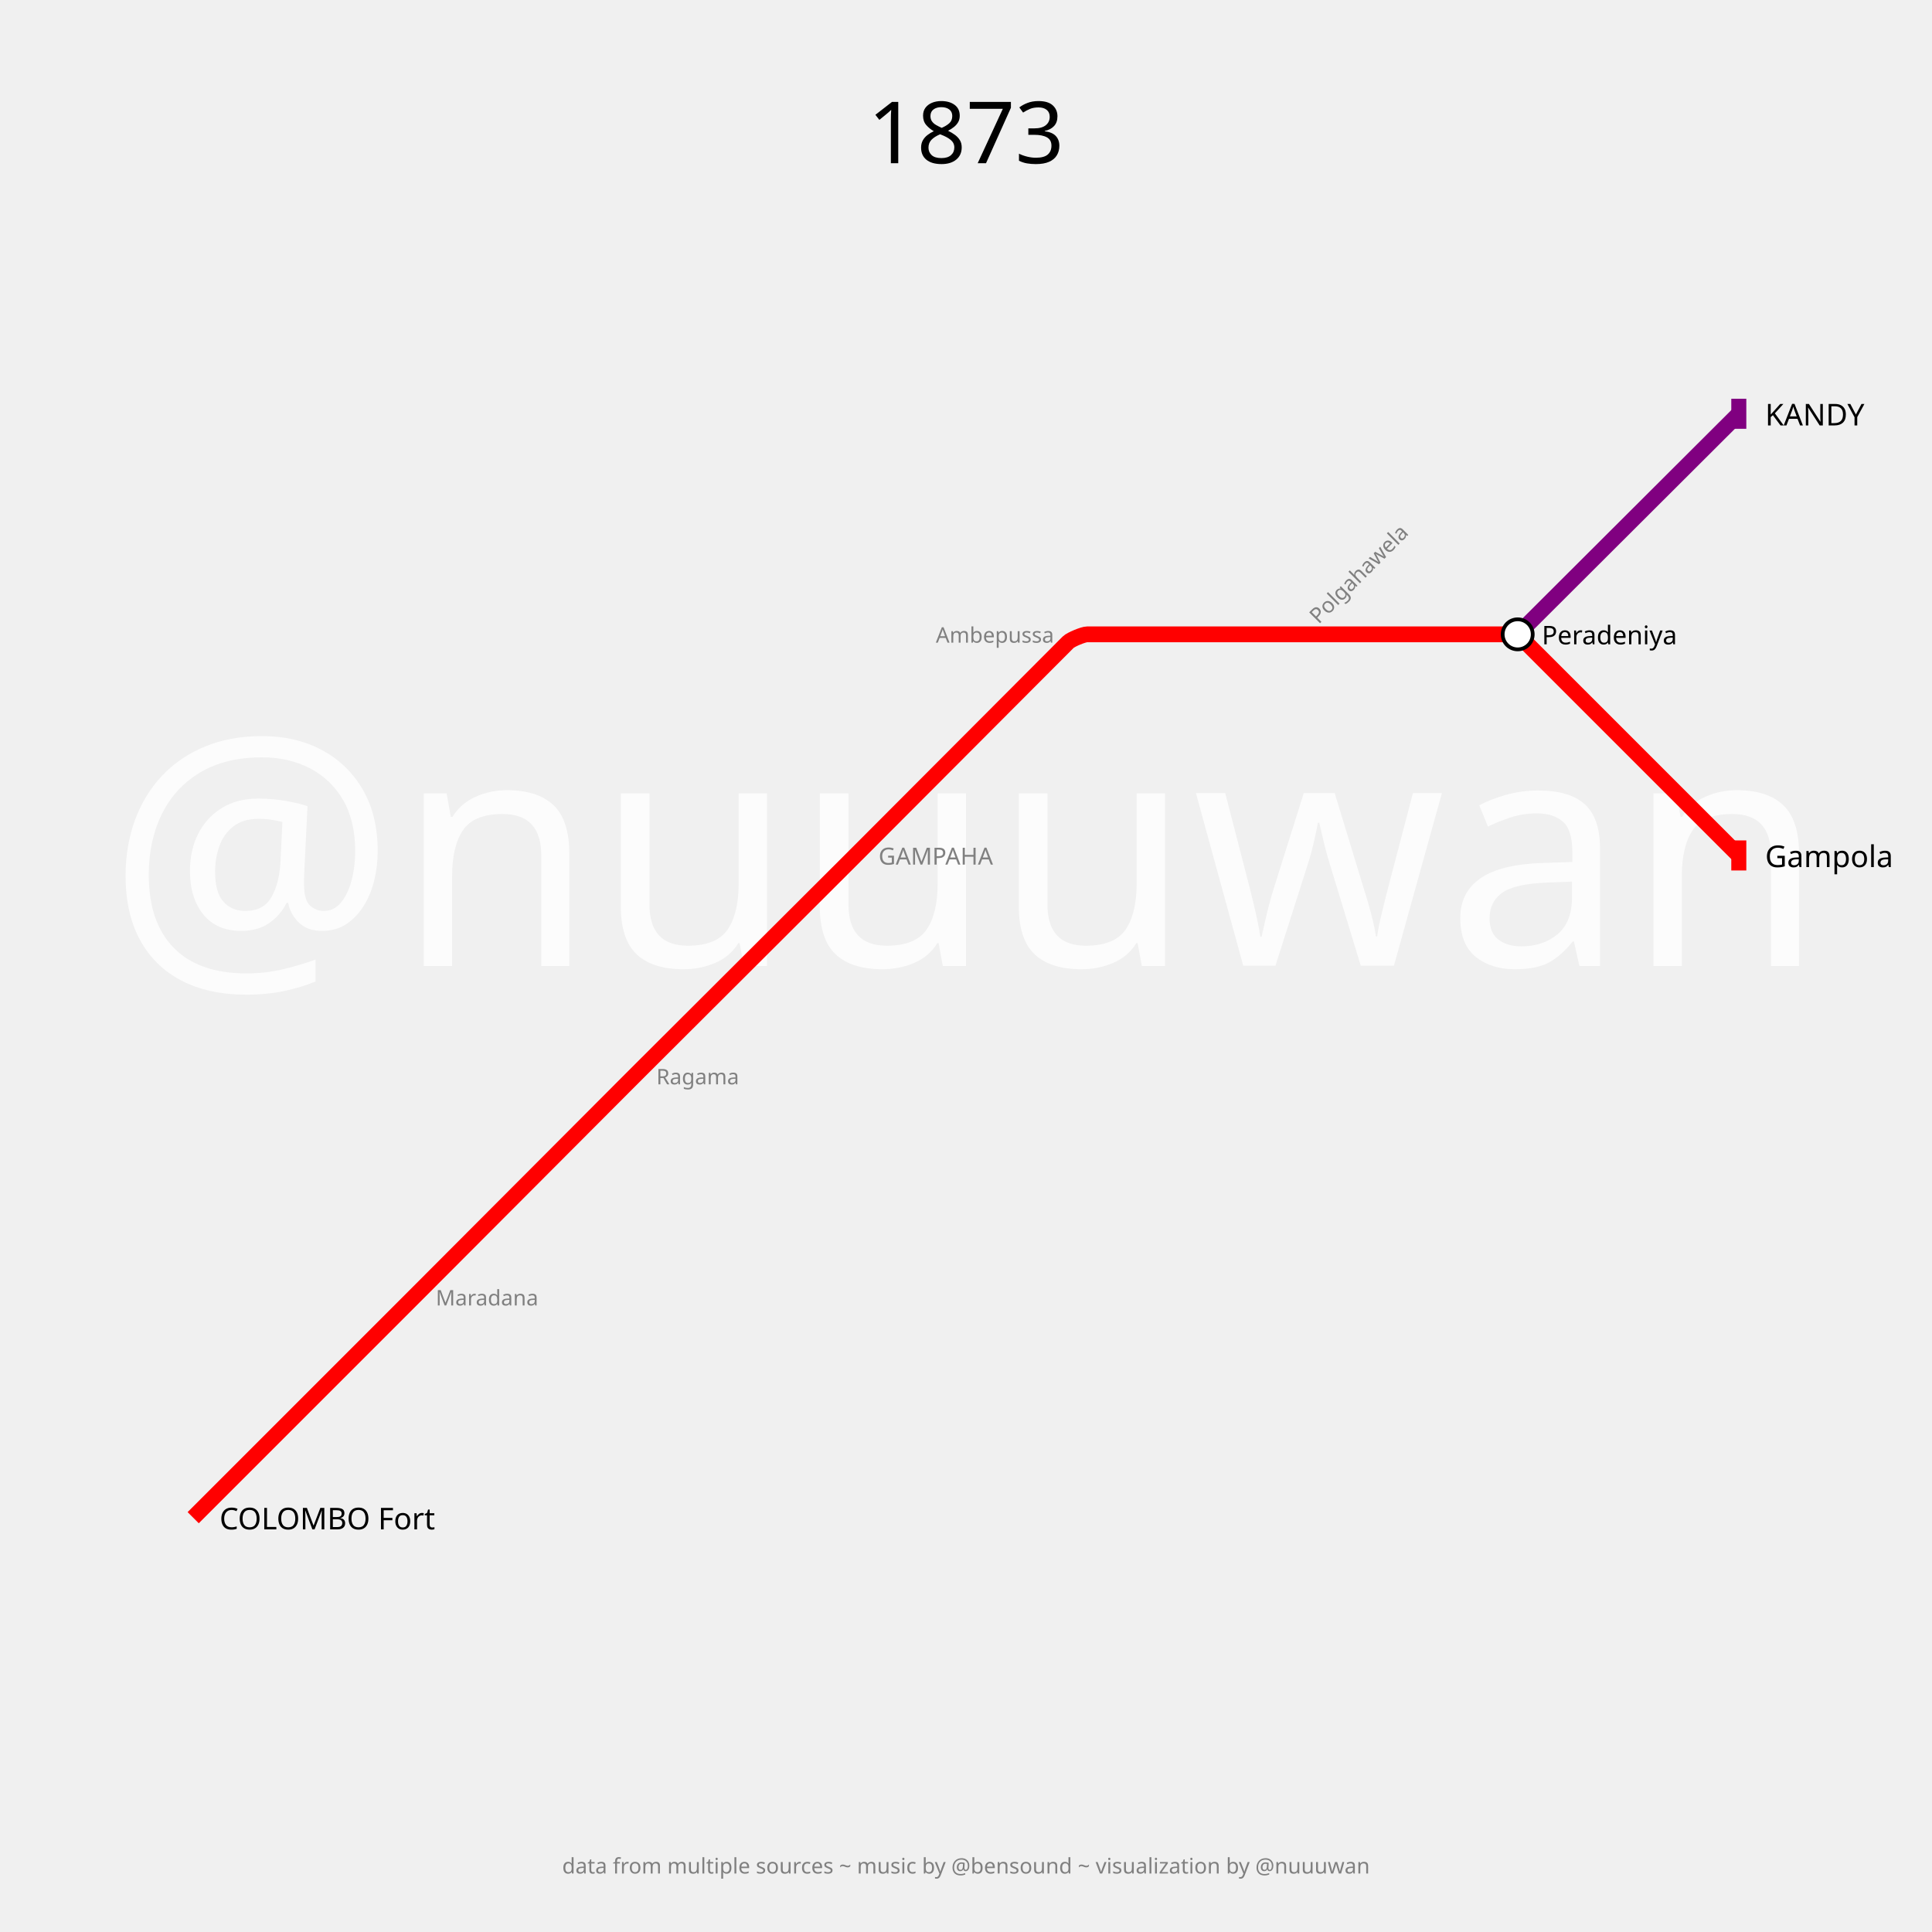
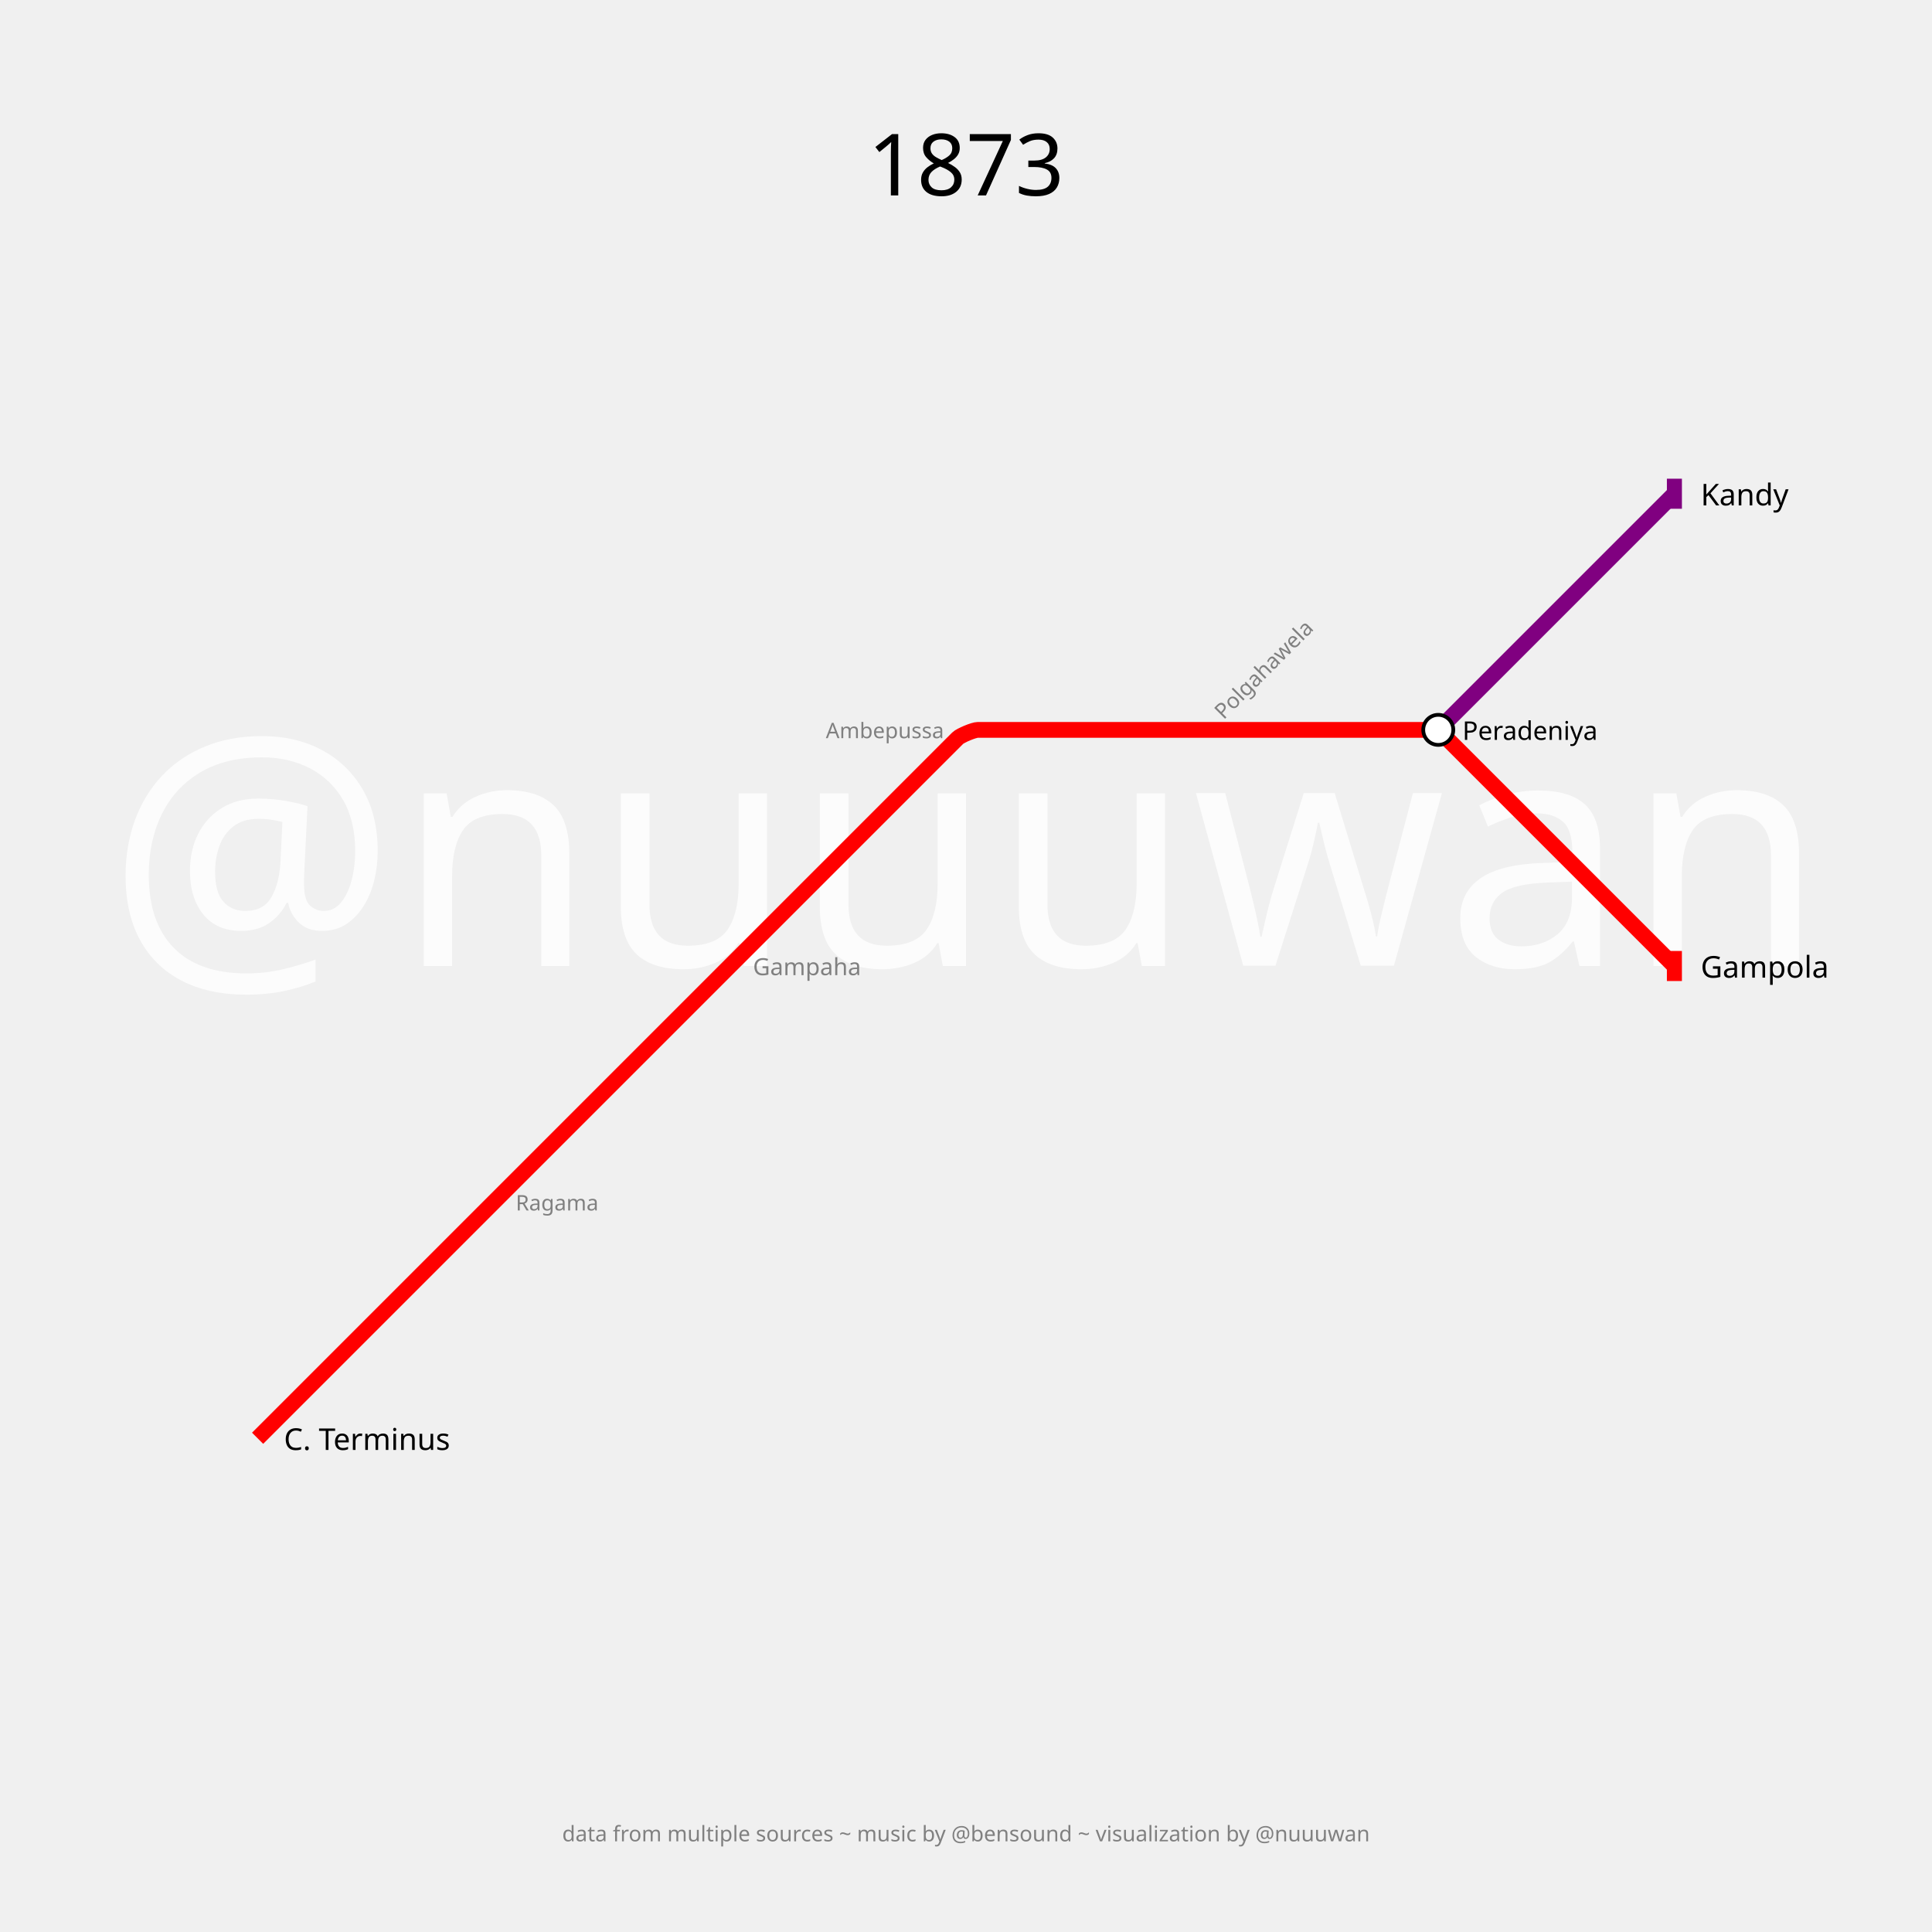
- <svg xmlns="http://www.w3.org/2000/svg" width="3600" height="3600" padding="360">
+ <svg xmlns="http://www.w3.org/2000/svg" width="3600" height="3600" padding="480">
  <text fill="#fcfcfc" stroke="none" font-size="600.0" font-family="p22" x="1800.0" y="1800.0" text-anchor="middle" dominant-baseline="center">@nuuuwan</text>
-   <text fill="black" stroke="none" font-size="160" font-family="p22" x="1800.0" y="180.0" text-anchor="middle" dominant-baseline="hanging">1873</text>
-   <text fill="gray" stroke="none" font-size="40" font-family="p22" x="1800.0" y="230.0" text-anchor="middle" dominant-baseline="hanging" />
-   <text fill="gray" stroke="none" font-size="40" font-family="p22" x="1800.0" y="3460.0" text-anchor="middle" dominant-baseline="text-top">data from multiple sources ~ music by @bensound ~ visualization by @nuuuwan</text>
+   <text fill="black" stroke="none" font-size="160" font-family="p22" x="1800.0" y="240.0" text-anchor="middle" dominant-baseline="hanging">1873</text>
+   <text fill="gray" stroke="none" font-size="40" font-family="p22" x="1800.0" y="290.0" text-anchor="middle" dominant-baseline="hanging" />
+   <text fill="gray" stroke="none" font-size="40" font-family="p22" x="1800.0" y="3400.0" text-anchor="middle" dominant-baseline="text-top">data from multiple sources ~ music by @bensound ~ visualization by @nuuuwan</text>
  <g>
-     <path fill="none" stroke-width="29.4" stroke-opacity="1" d="M 360.0,2828.0 L 750.45,2437.55 C 757.3,2430.7 784.683,2403.283 791.525,2396.425 L 1162.476,2024.571 C 1168.984,2018.048 1195.048,1991.984 1201.571,1985.476 L 1574.379,1613.574 C 1580.919,1607.049 1607.049,1580.919 1613.574,1574.379 L 1990.451,1196.584 C 1995.301,1191.723 2018.733,1182.0 2025.6,1182.0 L 2417.0,1182.0 L 2807.45,1182.0 C 2814.3,1182.0 2837.687,1191.687 2842.531,1196.531 L 3240.0,1594.0" stroke="red" />
-     <rect stroke="none" fill-opacity="1" x="3226" y="1566" width="28" height="56" fill="red" />
+     <path fill="none" stroke-width="29.4" stroke-opacity="1" d="M 480.0,2680.0 L 920.0,2240.0 L 1360.0,1800.0 L 1784.444,1375.556 C 1789.629,1370.371 1814.667,1360.0 1822.0,1360.0 L 2240.0,1360.0 L 2658.0,1360.0 C 2665.333,1360.0 2690.371,1370.371 2695.556,1375.556 L 3120.0,1800.0" stroke="red" />
+     <rect stroke="none" fill-opacity="1" x="3106" y="1772" width="28" height="56" fill="red" />
  </g>
  <g>
-     <path fill="none" stroke-width="29.4" stroke-opacity="1" d="M 2828.0,1182.0 L 3240.0,771.0" stroke="purple" />
-     <rect stroke="none" fill-opacity="1" x="3226" y="743" width="28" height="56" fill="purple" />
+     <path fill="none" stroke-width="29.4" stroke-opacity="1" d="M 2680.0,1360.0 L 3120.0,920.0" stroke="purple" />
+     <rect stroke="none" fill-opacity="1" x="3106" y="892" width="28" height="56" fill="purple" />
  </g>
  <g>
-     <text fill="black" stroke="none" font-size="56.0" font-family="p22" font-weight="100" text-anchor="start" dominant-baseline="central" x="409.0" y="2828" transform="translate(360,2828) rotate(0) translate(-360,-2828)">COLOMBO Fort</text>
+     <text fill="black" stroke="none" font-size="56.0" font-family="p22" font-weight="100" text-anchor="start" dominant-baseline="central" x="529.0" y="2680" transform="translate(480,2680) rotate(0) translate(-480,-2680)">C. Terminus</text>
  </g>
  <g>
-     <text fill="black" stroke="none" font-size="56.0" font-family="p22" font-weight="100" text-anchor="start" dominant-baseline="central" x="3289.0" y="1594" transform="translate(3240,1594) rotate(0) translate(-3240,-1594)">Gampola</text>
+     <text fill="black" stroke="none" font-size="56.0" font-family="p22" font-weight="100" text-anchor="start" dominant-baseline="central" x="3169.0" y="1800" transform="translate(3120,1800) rotate(0) translate(-3120,-1800)">Gampola</text>
  </g>
  <g>
-     <text fill="black" stroke="none" font-size="56.0" font-family="p22" font-weight="100" text-anchor="start" dominant-baseline="central" x="3289.0" y="771" transform="translate(3240,771) rotate(0) translate(-3240,-771)">KANDY</text>
+     <text fill="black" stroke="none" font-size="56.0" font-family="p22" font-weight="100" text-anchor="start" dominant-baseline="central" x="3169.0" y="920" transform="translate(3120,920) rotate(0) translate(-3120,-920)">Kandy</text>
  </g>
  <g>
-     <circle r="28" fill="white" stroke="black" stroke-width="7.0" cx="2828" cy="1182" />
-     <text fill="black" stroke="none" font-size="48.0" font-family="p22" font-weight="100" text-anchor="start" dominant-baseline="central" x="2873.0" y="1182" transform="translate(2828,1182) rotate(0) translate(-2828,-1182)">Peradeniya</text>
+     <circle r="28" fill="white" stroke="black" stroke-width="7.0" cx="2680" cy="1360" />
+     <text fill="black" stroke="none" font-size="48.0" font-family="p22" font-weight="100" text-anchor="start" dominant-baseline="central" x="2725.0" y="1360" transform="translate(2680,1360) rotate(0) translate(-2680,-1360)">Peradeniya</text>
  </g>
  <g>
-     <text fill="gray" stroke="none" font-size="44.0" font-family="p22" font-weight="100" text-anchor="start" dominant-baseline="central" x="1637.0" y="1594" transform="translate(1594,1594) rotate(0) translate(-1594,-1594)">GAMPAHA</text>
+     <text fill="gray" stroke="none" font-size="44.0" font-family="p22" font-weight="100" text-anchor="start" dominant-baseline="central" x="1403.0" y="1800" transform="translate(1360,1800) rotate(0) translate(-1360,-1800)">Gampaha</text>
  </g>
  <g>
-     <text fill="gray" stroke="none" font-size="40" font-family="p22" font-weight="100" text-anchor="start" dominant-baseline="central" x="812.0" y="2417" transform="translate(771,2417) rotate(0) translate(-771,-2417)">Maradana</text>
+     <text fill="gray" stroke="none" font-size="40" font-family="p22" font-weight="100" text-anchor="start" dominant-baseline="central" x="961.0" y="2240" transform="translate(920,2240) rotate(0) translate(-920,-2240)">Ragama</text>
  </g>
  <g>
-     <text fill="gray" stroke="none" font-size="40" font-family="p22" font-weight="100" text-anchor="start" dominant-baseline="central" x="1223.0" y="2005" transform="translate(1182,2005) rotate(0) translate(-1182,-2005)">Ragama</text>
+     <text fill="gray" stroke="none" font-size="40" font-family="p22" font-weight="100" text-anchor="end" dominant-baseline="central" x="1759.0" y="1360" transform="translate(1800,1360) rotate(0) translate(-1800,-1360)">Ambepussa</text>
  </g>
  <g>
-     <text fill="gray" stroke="none" font-size="40" font-family="p22" font-weight="100" text-anchor="end" dominant-baseline="central" x="1964.0" y="1182" transform="translate(2005,1182) rotate(0) translate(-2005,-1182)">Ambepussa</text>
-   </g>
-   <g>
-     <text fill="gray" stroke="none" font-size="40" font-family="p22" font-weight="100" text-anchor="start" dominant-baseline="central" x="2458.0" y="1182" transform="translate(2417,1182) rotate(-45) translate(-2417,-1182)">Polgahawela</text>
+     <text fill="gray" stroke="none" font-size="40" font-family="p22" font-weight="100" text-anchor="start" dominant-baseline="central" x="2281.0" y="1360" transform="translate(2240,1360) rotate(-45) translate(-2240,-1360)">Polgahawela</text>
  </g>
</svg>
